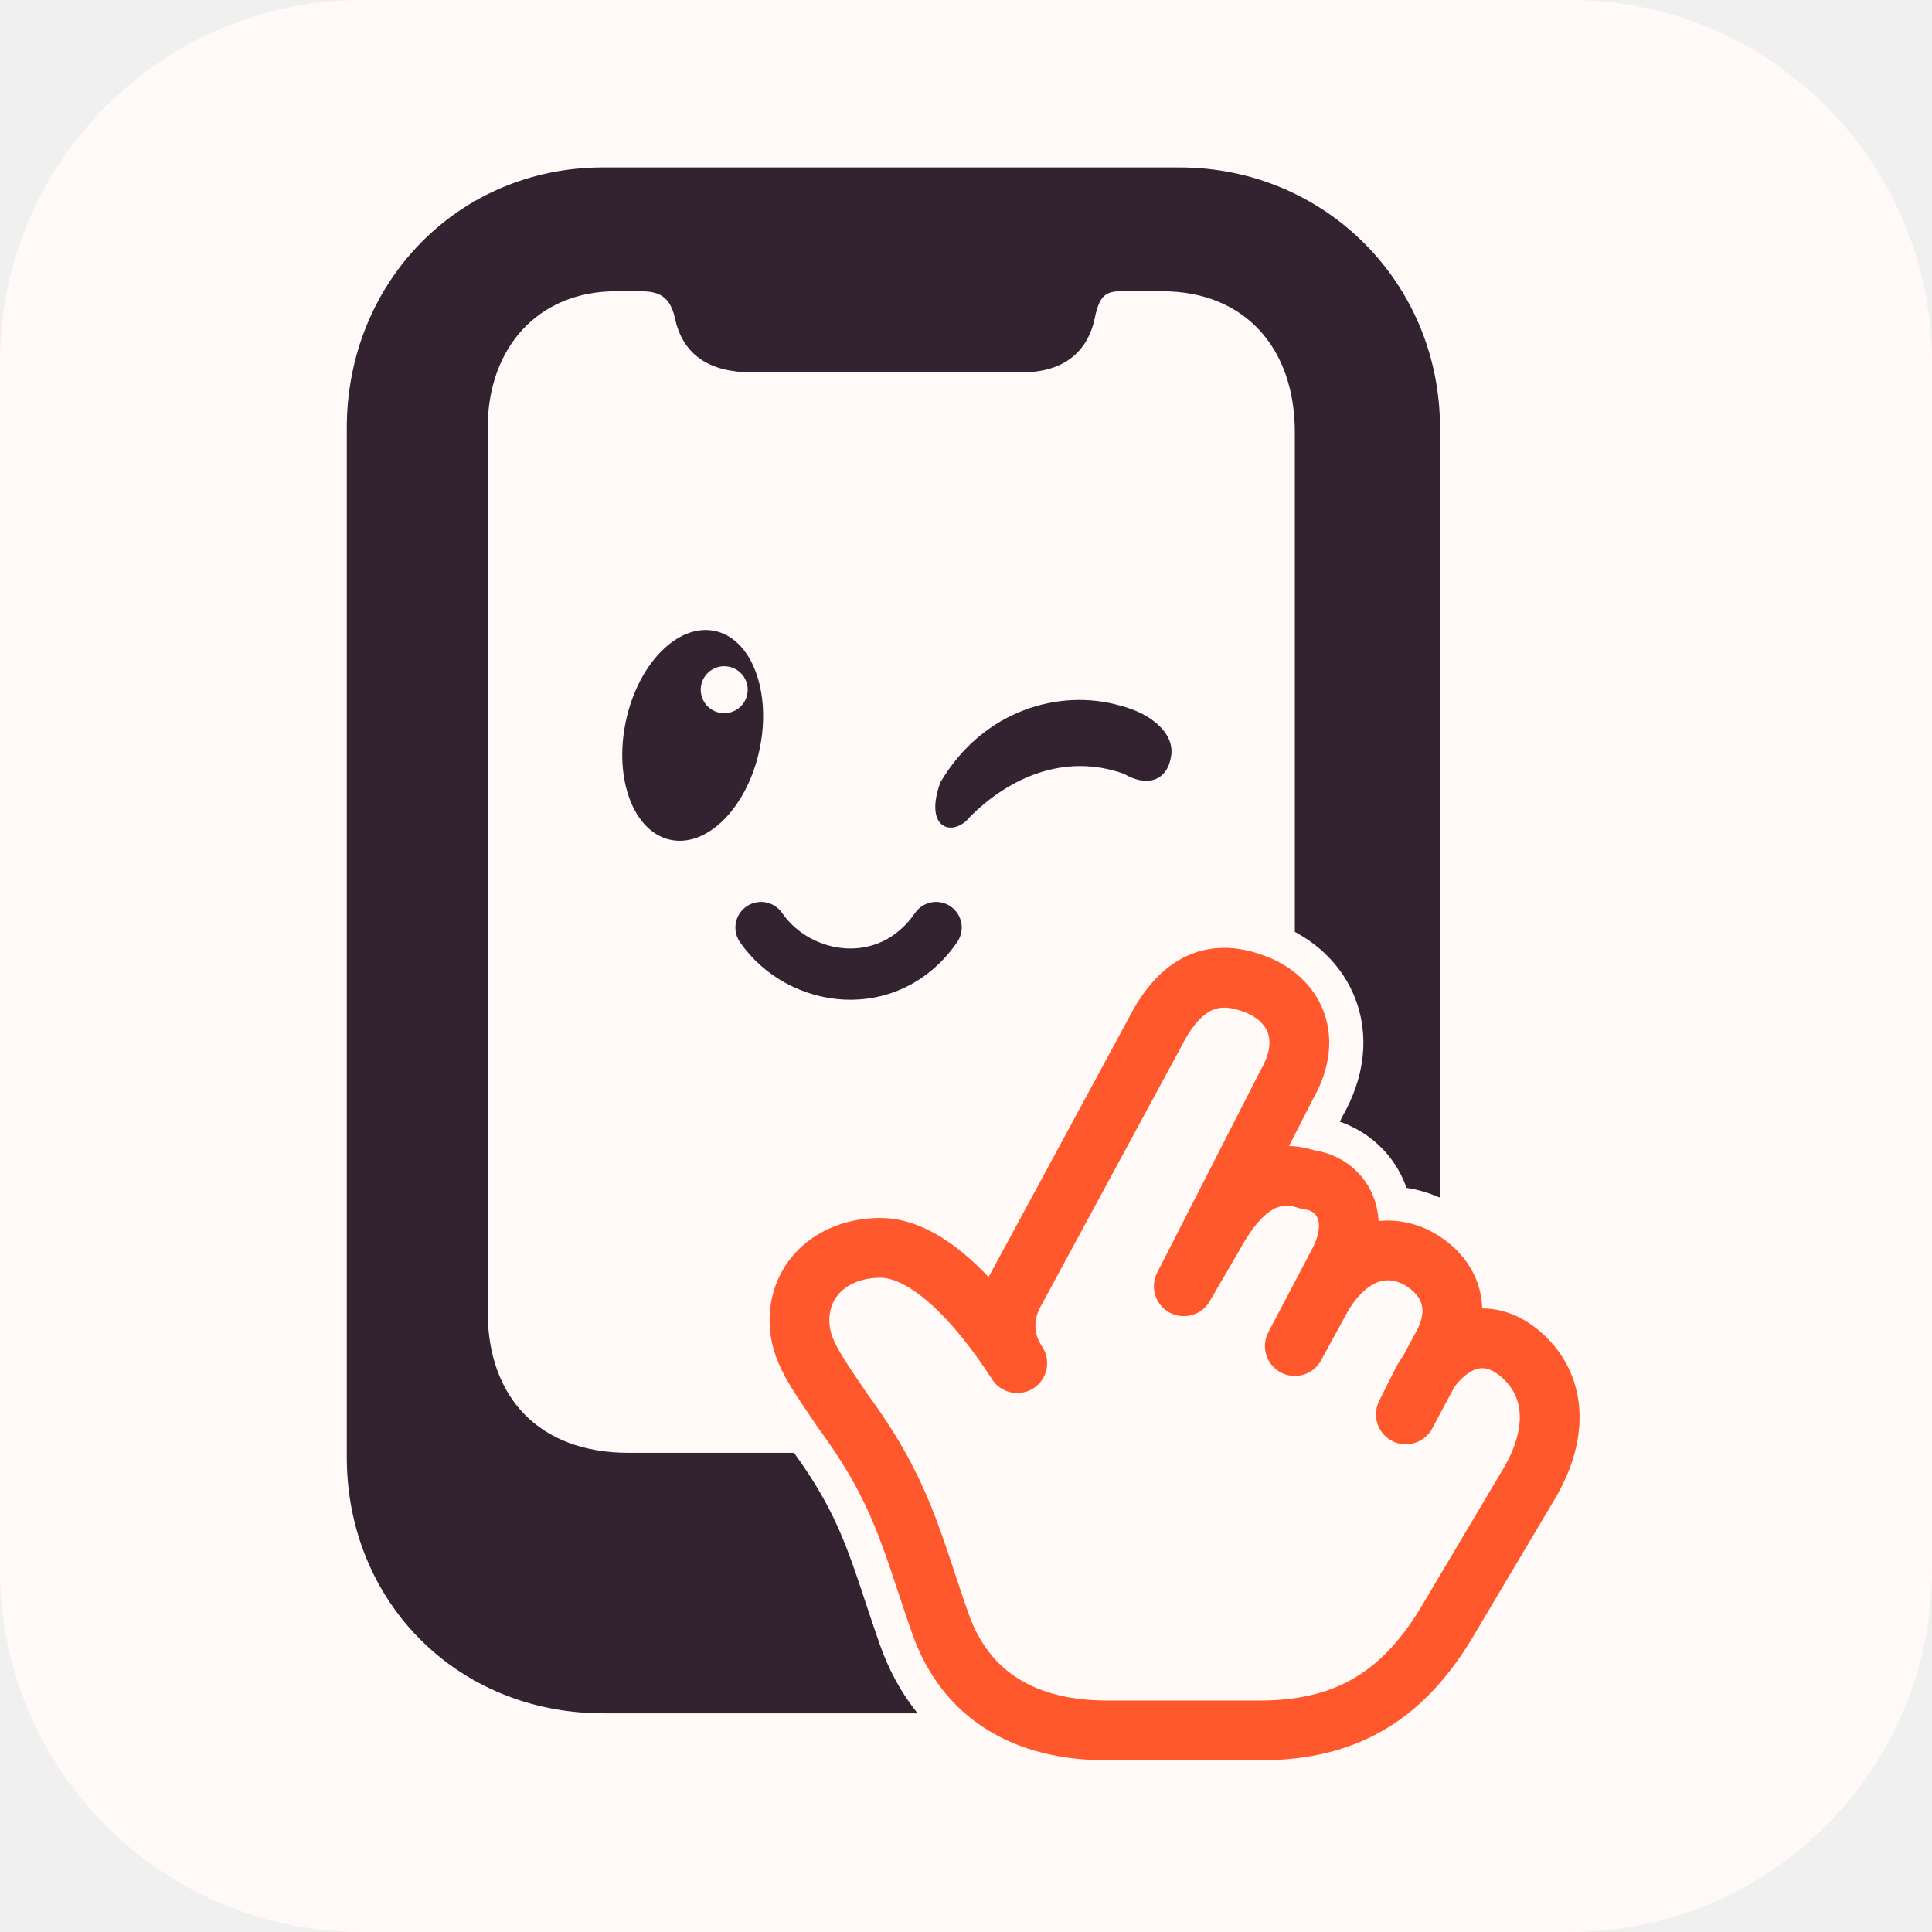
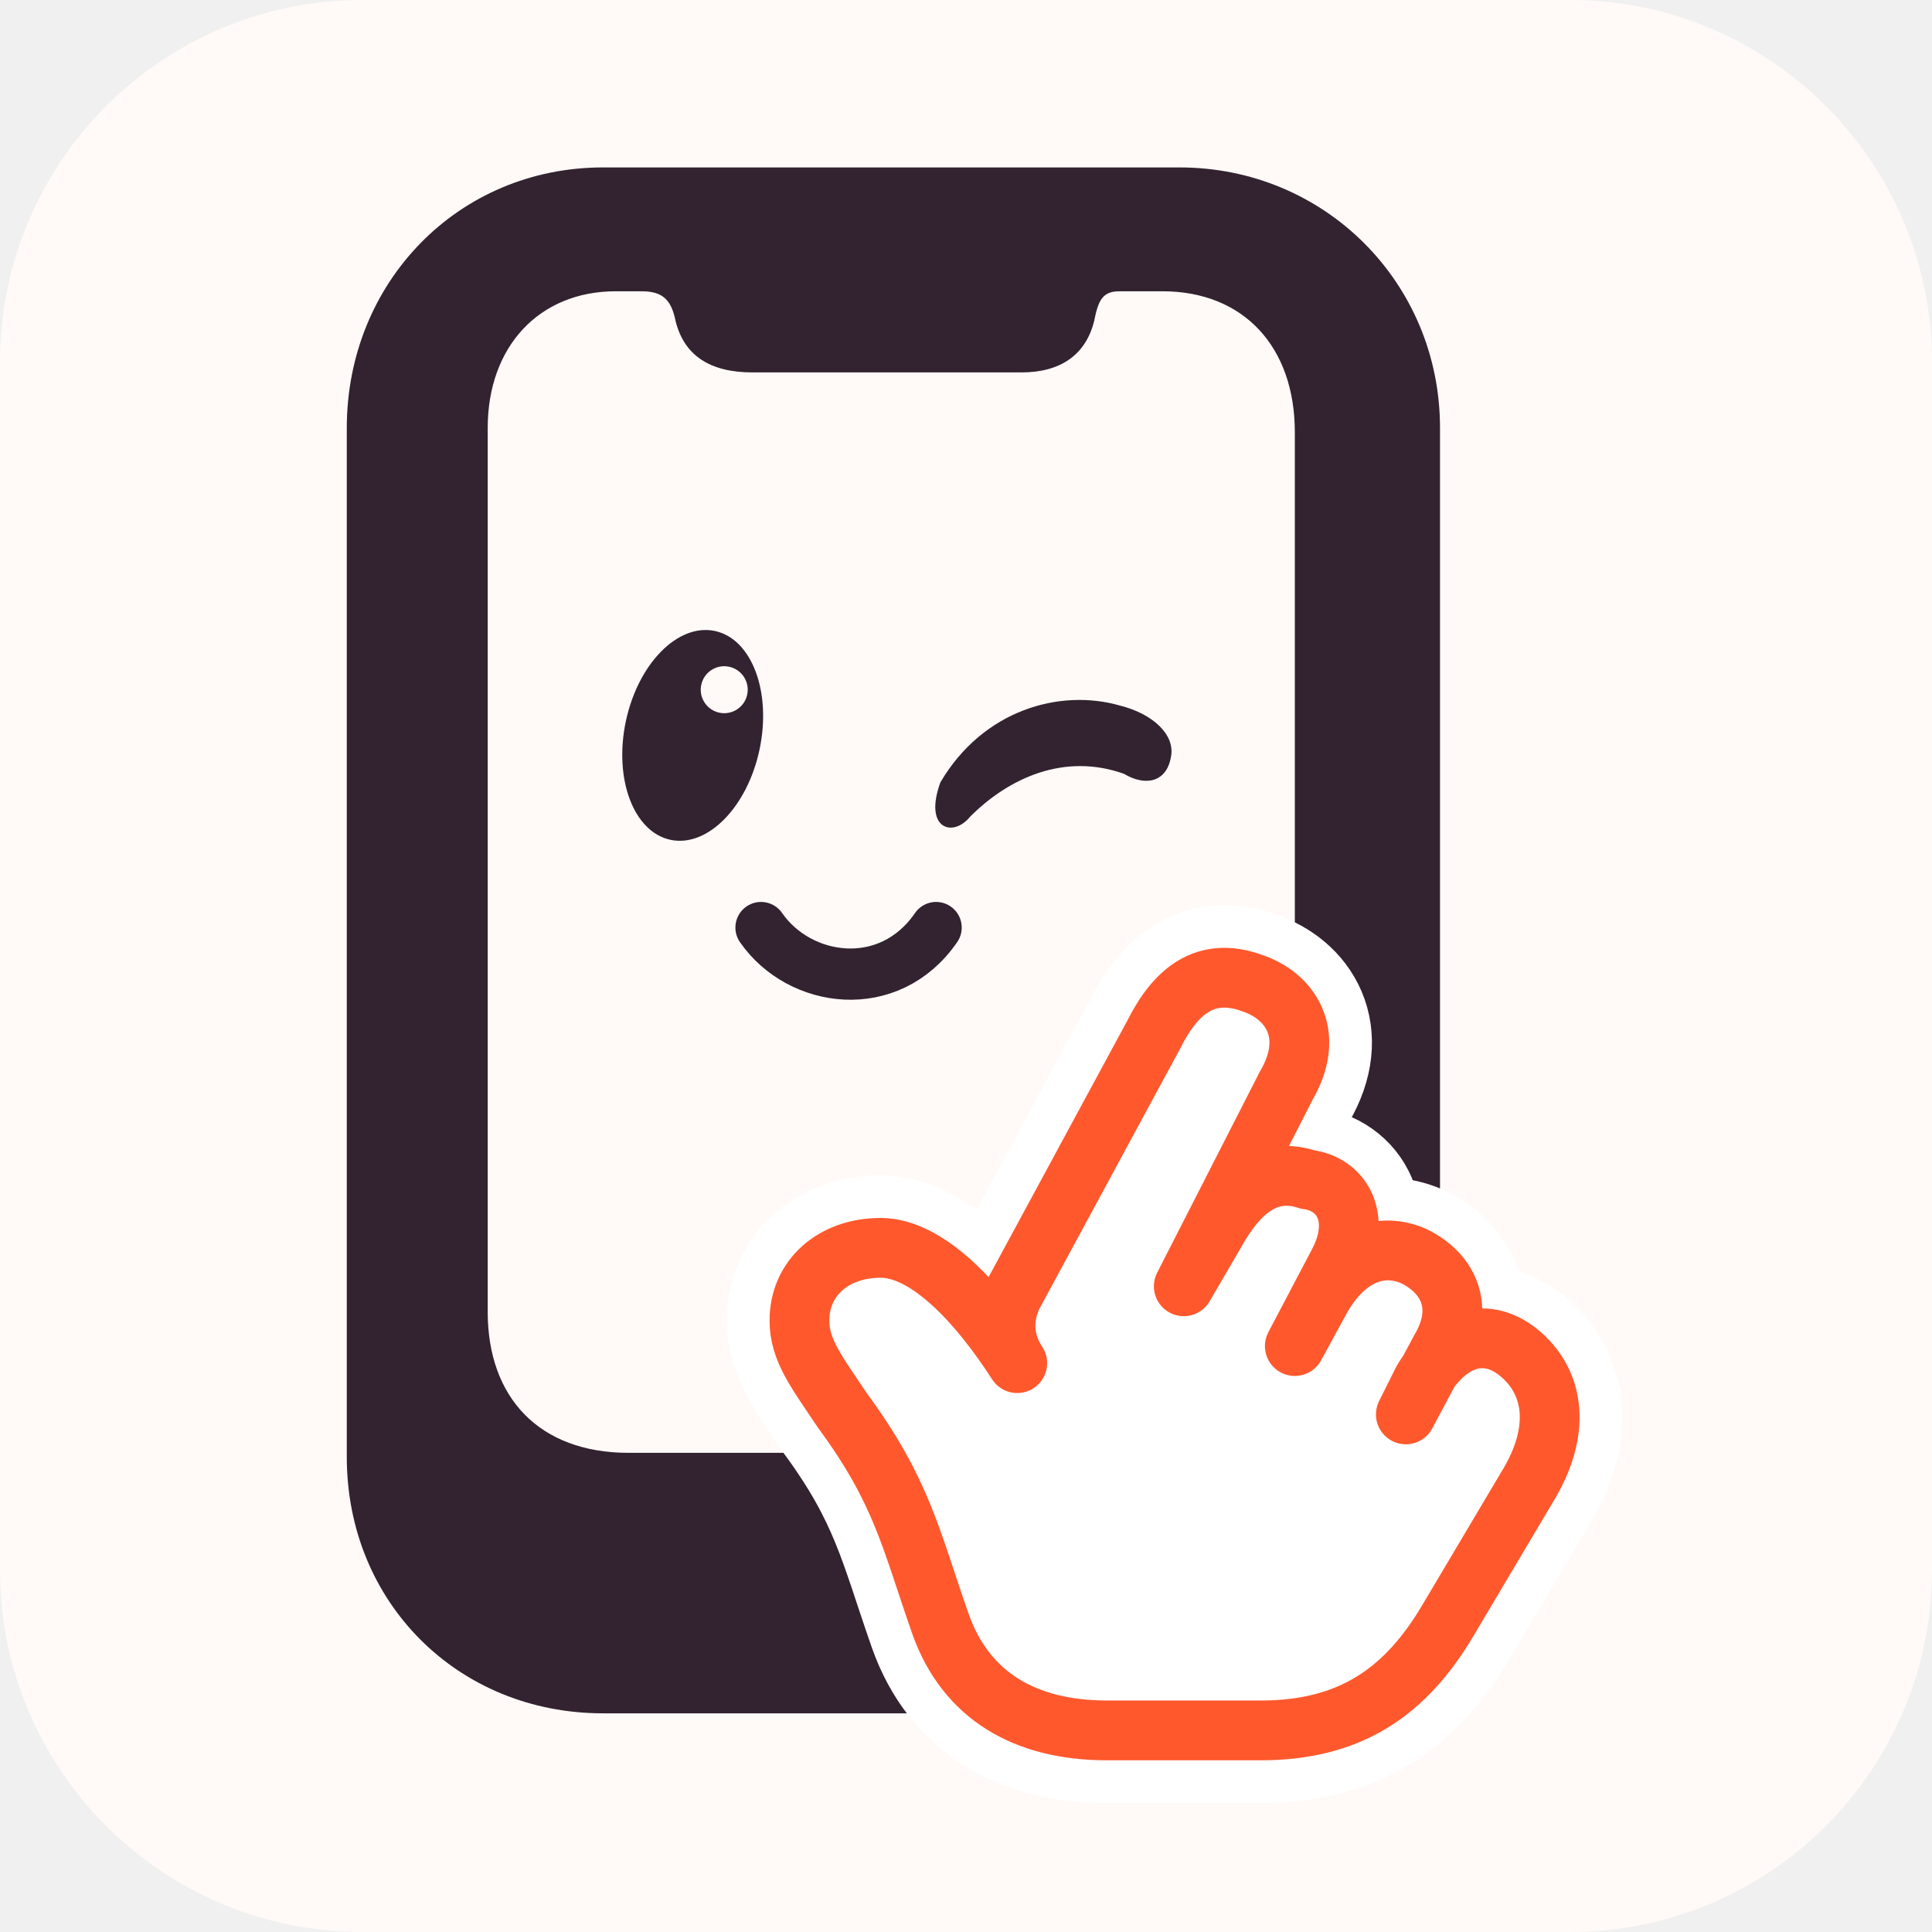
<svg xmlns="http://www.w3.org/2000/svg" width="512" height="512" viewBox="0 0 512 512">
  <rect width="512" height="512" rx="96" fill="#fffaf7" />
  <svg x="24" y="24" width="464" height="464" viewBox="128 58 410 410">
    <defs>
      <path id="hand-contour" d="M345 356       C336 342 324 329 313 329       C302 329 294 336 294 346       C294 353 298 358 304 367       C318 386 320 397 327 417       C333 434 347 442 366 442       H402       C423 442 436 433 446 416       L465 384       C472 372 471 361 463 354       C455 347 446 350 440 360       L436 368       L444 353       C450 343 446 335 438 331       C429 327 421 332 416 341       L410 352       L420 333       C426 322 421 314 413 313       C404 310 397 315 391 326       L384 338       L408 291       C415 279 409 270 400 267       C389 263 382 269 377 279       L344 340       C342 344 341 350 345 356 Z" />
-       <mask id="hand-clearance" maskUnits="userSpaceOnUse" x="128" y="58" width="410" height="410">
-         <rect x="128" y="58" width="410" height="410" fill="white" />
-         <use href="#hand-contour" fill="black" stroke="black" stroke-width="30" stroke-linecap="round" stroke-linejoin="round" />
-       </mask>
      <mask id="eye-highlight" maskUnits="userSpaceOnUse" x="246" y="178" width="46" height="64">
        <rect x="246" y="178" width="46" height="64" fill="white" />
        <circle cx="274" cy="197" r="5.5" fill="black" />
      </mask>
    </defs>
-     <g id="phone" fill="#332330" mask="url(#hand-clearance)">
+     <g id="phone" fill="#332330">
      <path id="phone-frame" fill-rule="evenodd" d="M248 76 H383 C417 76 444 103 444 137 V377 C444 411 417 438 383 438 H248 C214 438 188 412 188 378 V137 C188 103 214 76 248 76 Z       M251 105 C233 105 221 118 221 137 V344 C221 364 233 377 254 377 H378 C398 377 410 364 410 344 V138 C410 118 398 105 379 105 H369 C365 105 364 107 363 112 C361 120 355 124 346 124 H283 C273 124 267 120 265 112 C264 107 262 105 257 105 Z" />
    </g>
    <g id="expression" fill="#332330">
      <ellipse id="open-eye" cx="269" cy="209" rx="16" ry="25" transform="rotate(12 269 209)" mask="url(#eye-highlight)" />
      <path id="wink-eye" d="M327 220 C337 203 355 198 369 202 C377 204 382 209 381 214 C380 220 375 221 370 218 C356 213 343 219 334 228 C330 233 323 231 327 220 Z" />
      <path id="smile" d="M285 254 C294 267 315 270 326 254" fill="none" stroke="#332330" stroke-width="12" stroke-linecap="round" />
    </g>
-     <g id="hand" fill="none" stroke="#ff582d" stroke-width="14" stroke-linecap="round" stroke-linejoin="round">
-       <use href="#hand-contour" />
+     <g id="hand" stroke-linecap="round" stroke-linejoin="round">
+       <use href="#hand-contour" fill="#fff" stroke="#fff" stroke-width="34" />
+       <use href="#hand-contour" fill="none" stroke="#ff582d" stroke-width="14" />
    </g>
  </svg>
</svg>
